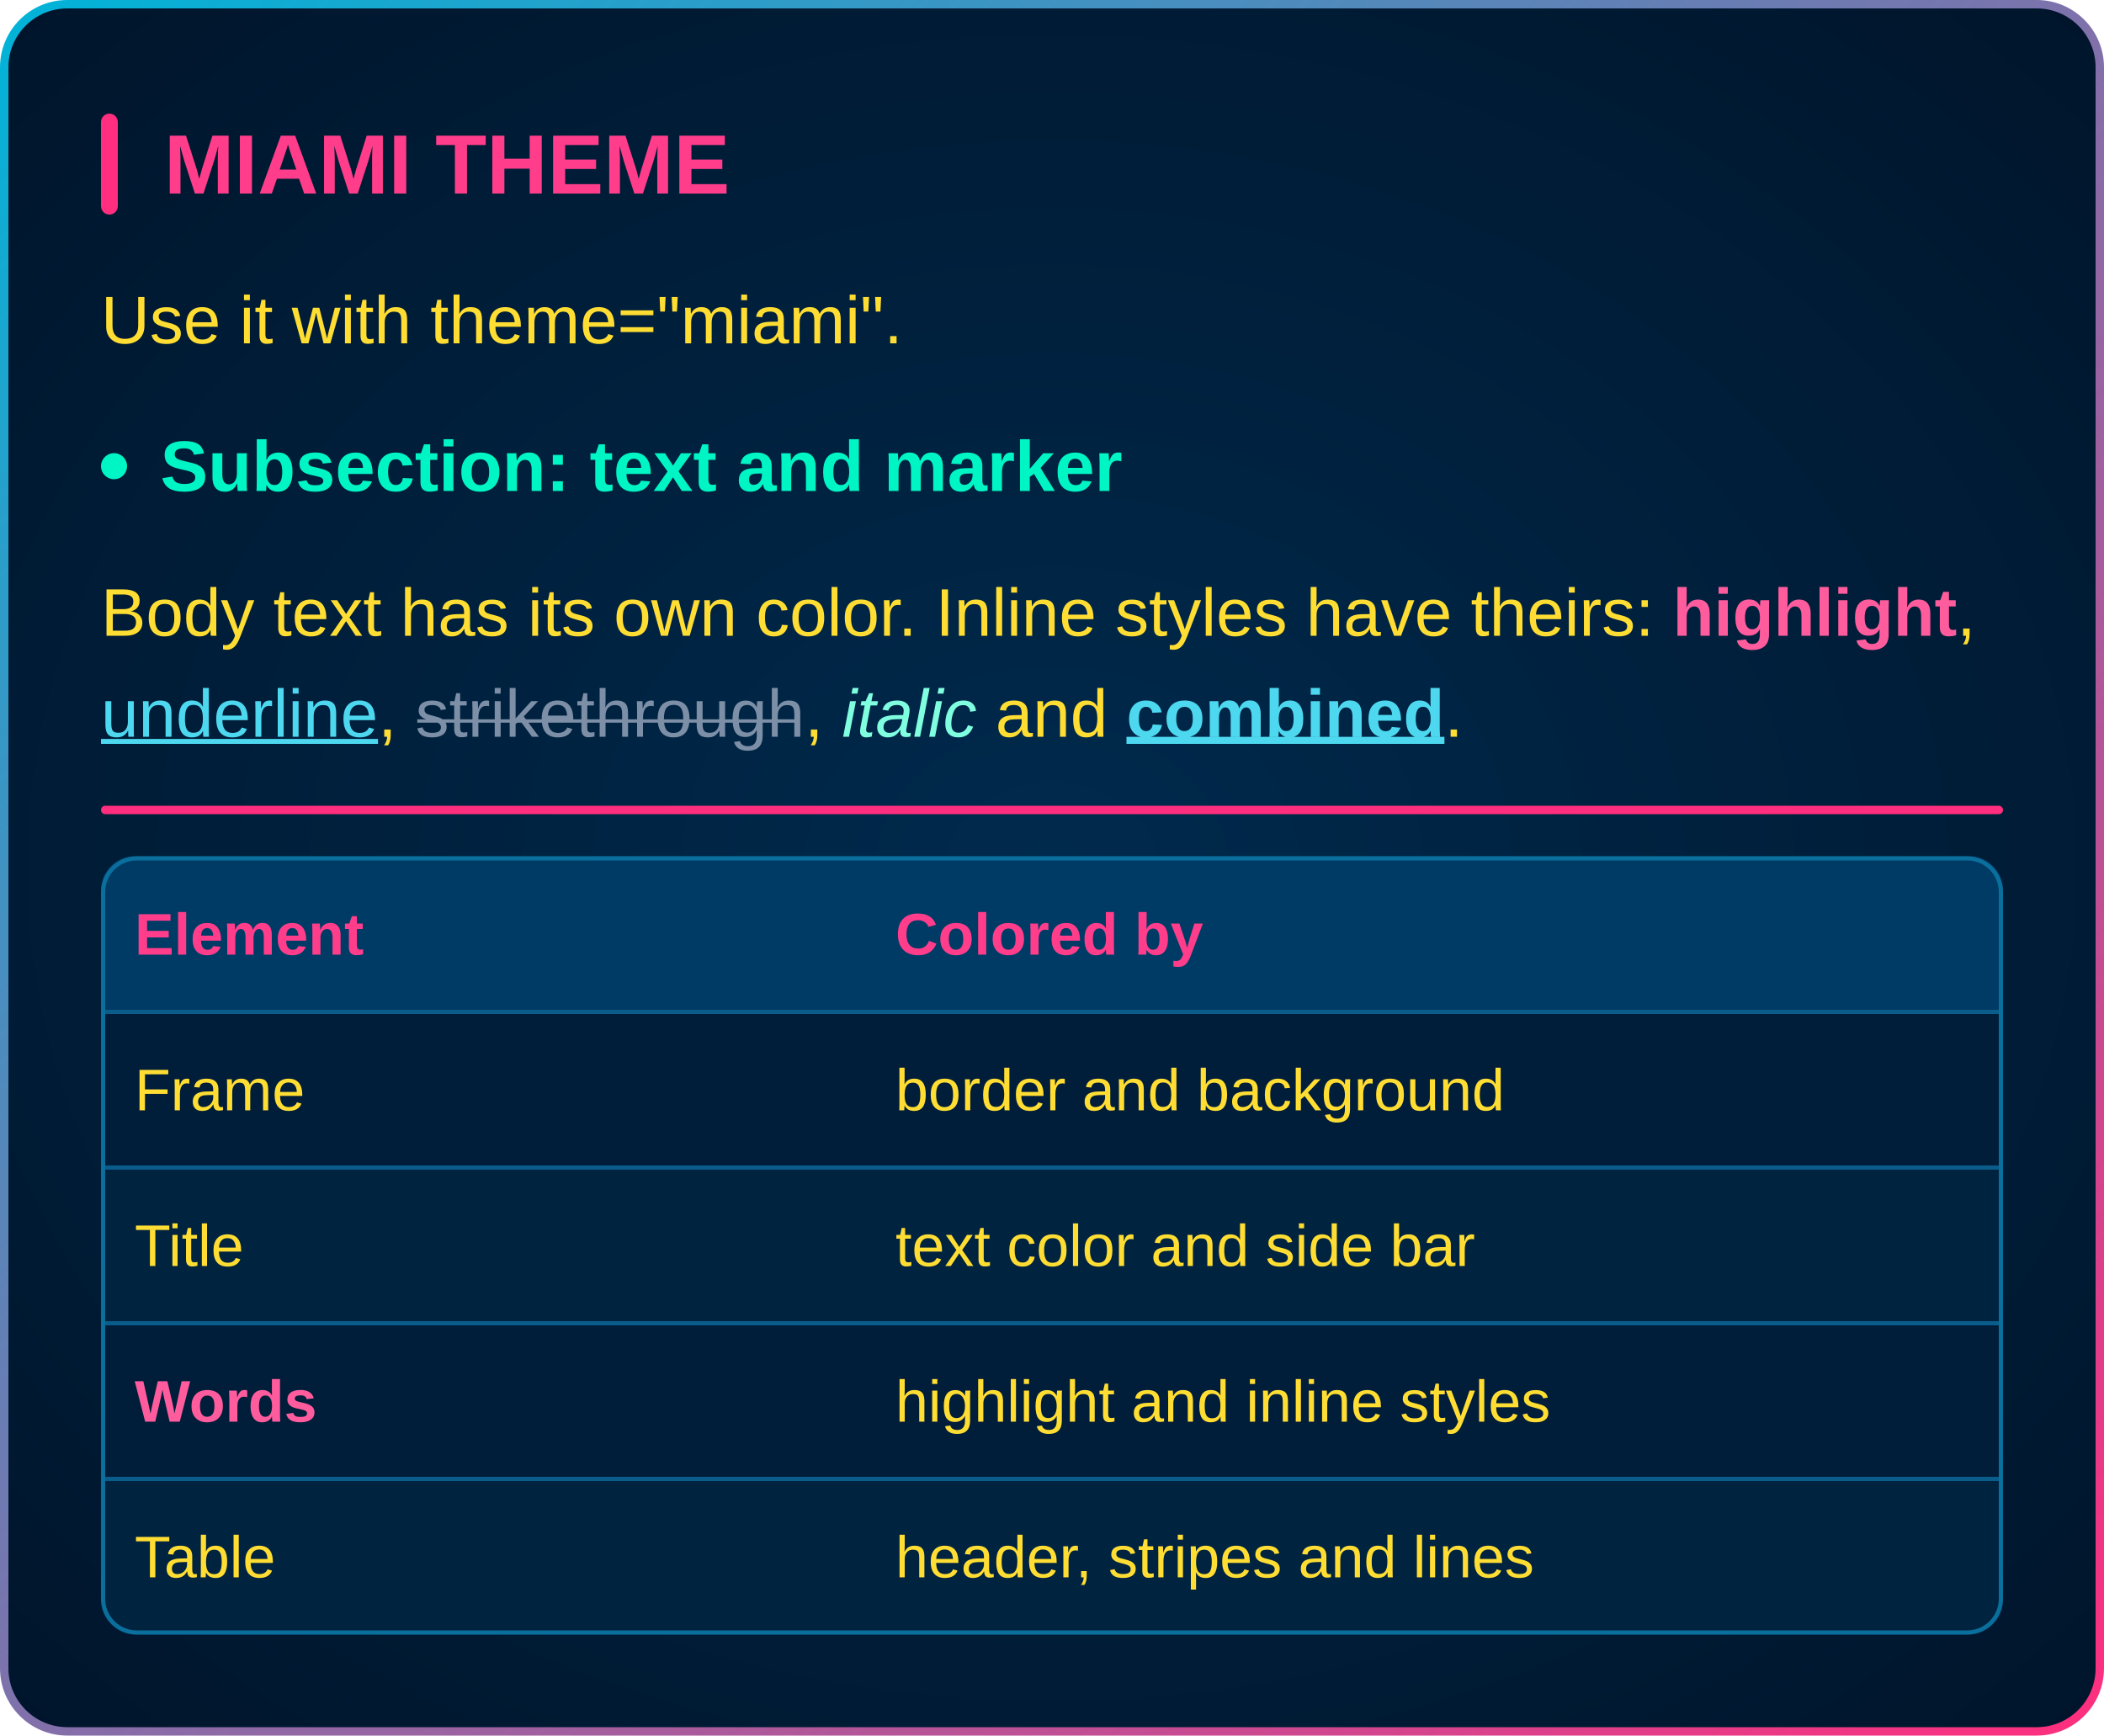
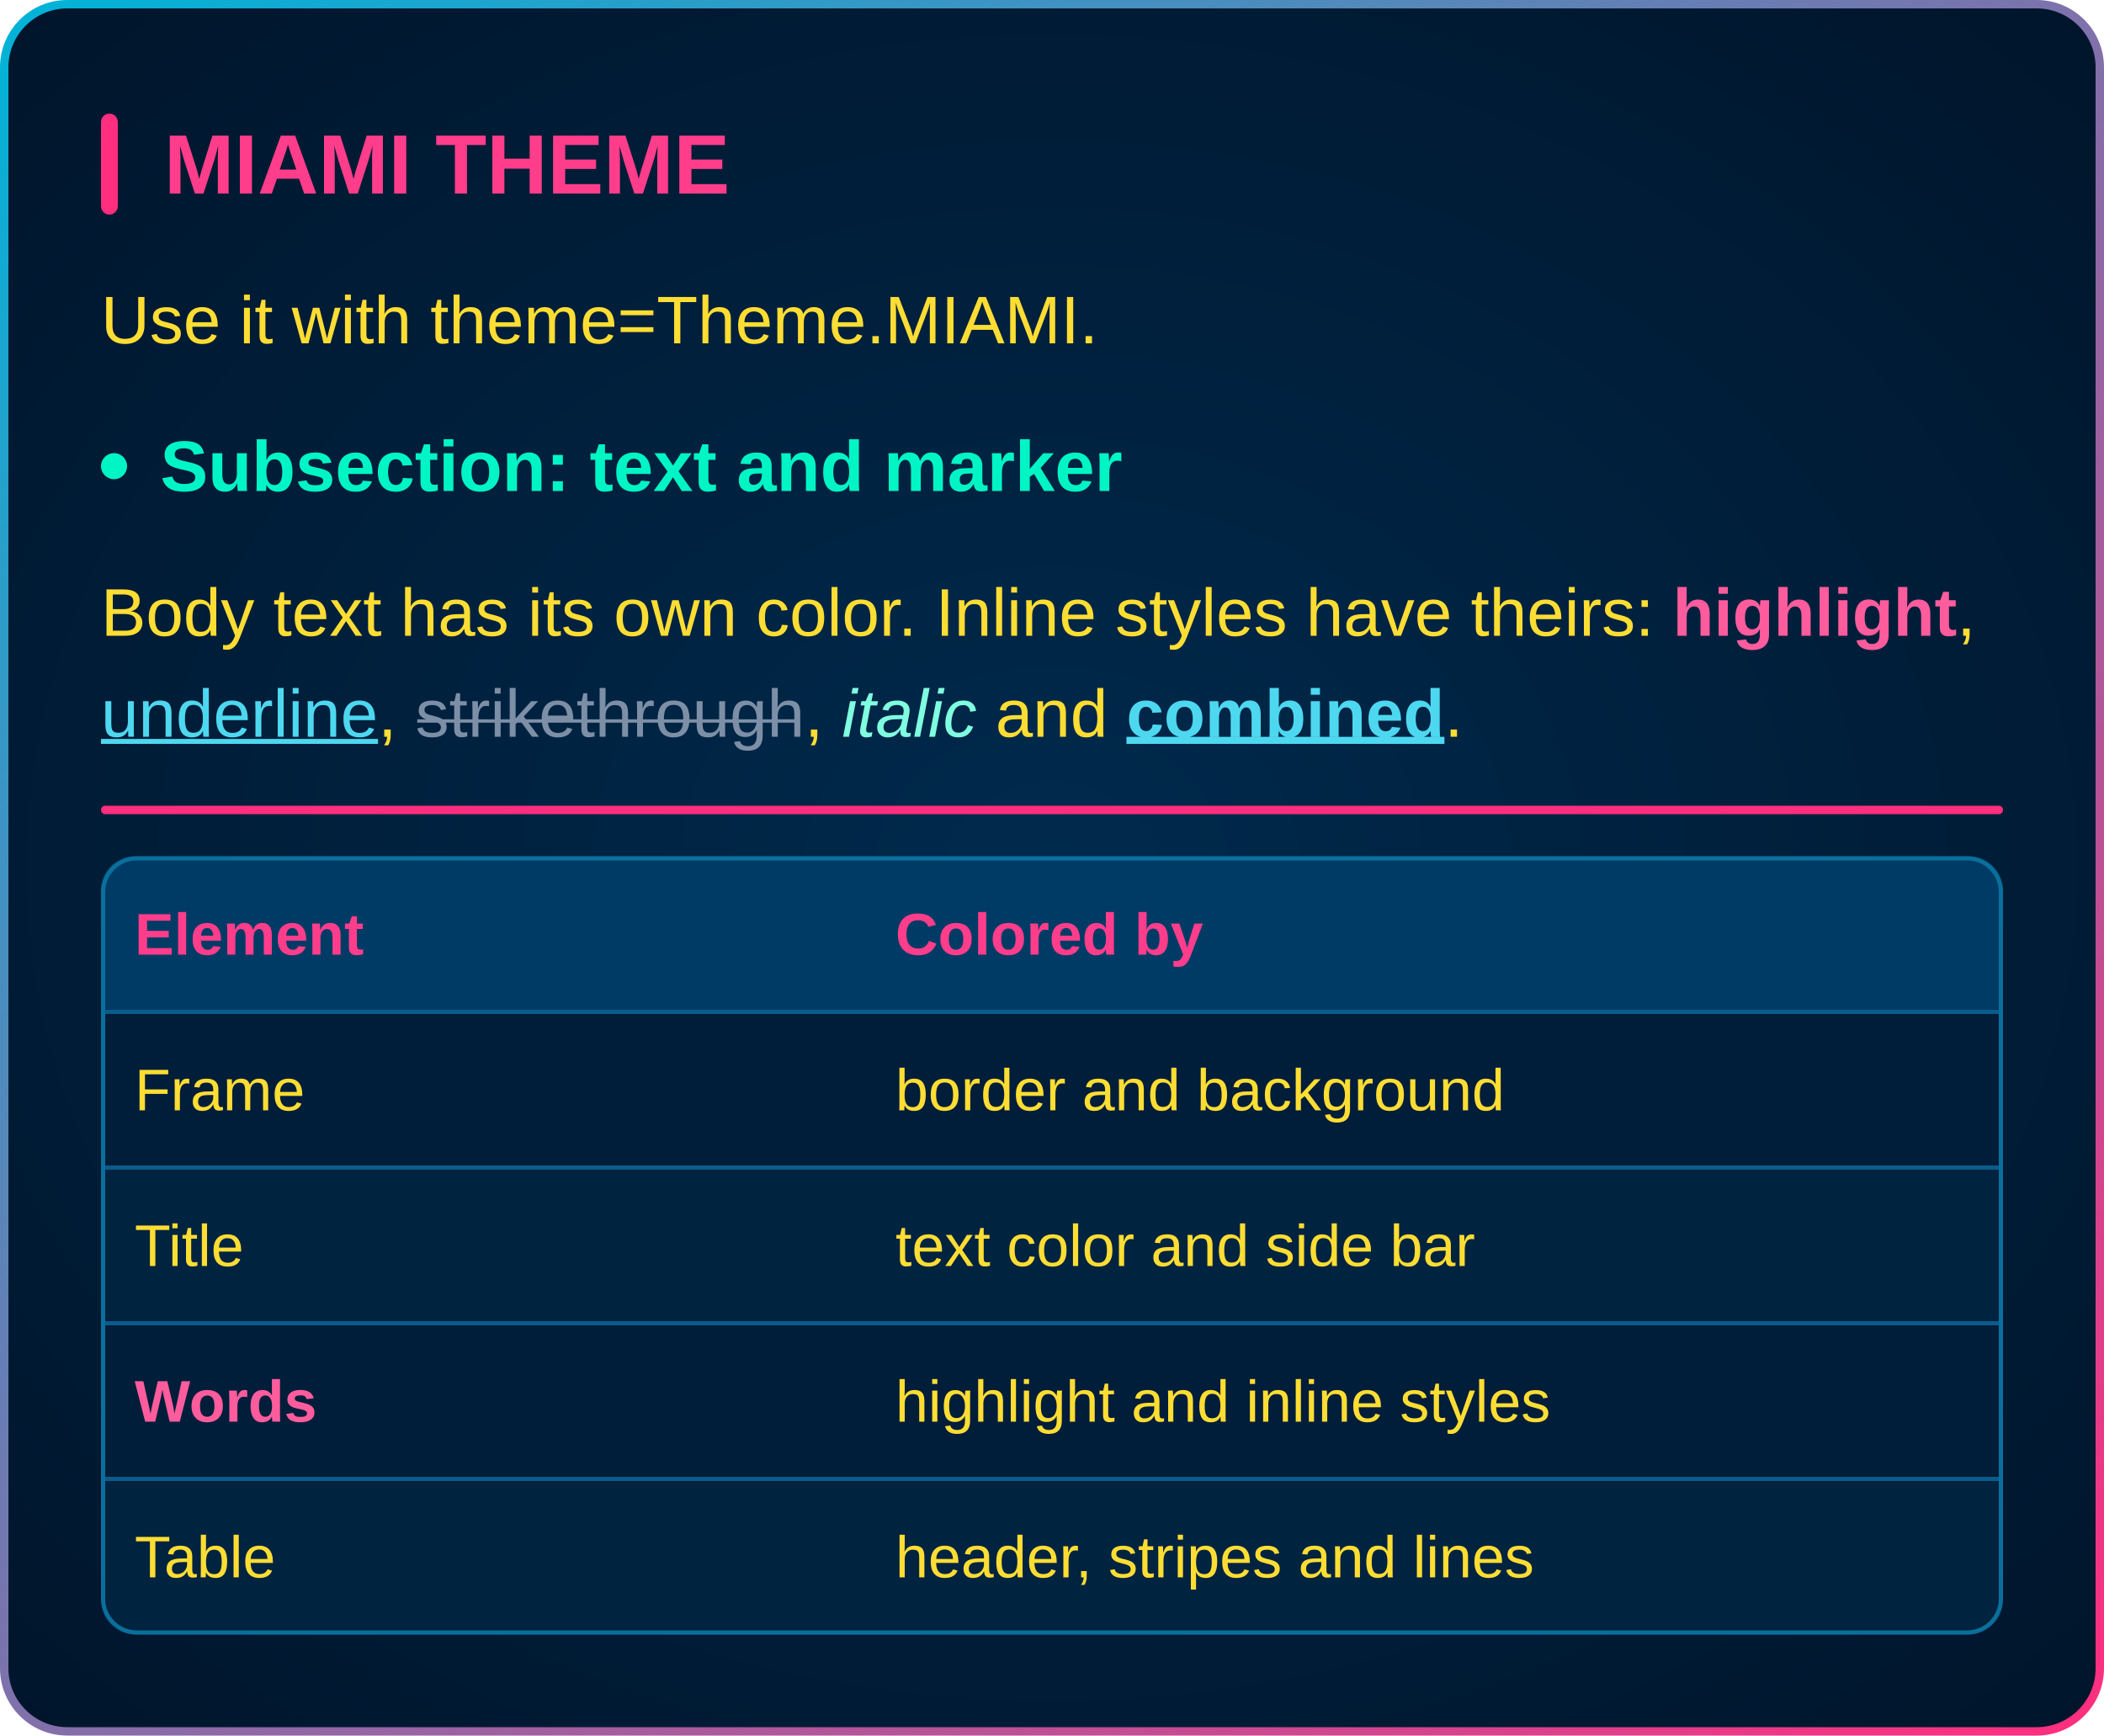
<svg xmlns="http://www.w3.org/2000/svg" width="500" height="412.5" viewBox="0 0 500 412.5">
  <style>
@keyframes entry {
  from { opacity: 0; transform: translateY(-24px); } to { opacity: 1; transform: none; }
}
.entry {
  animation: entry 0.8s ease-out both;
  transform-box: fill-box;
  transform-origin: center;
}
@media (prefers-reduced-motion: reduce) {
  .entry { animation: none; }
}
</style>
  <g class="entry">
    <defs>
      <radialGradient id="background" cx="0.5" cy="0.5" r="0.7">
        <stop offset="0" stop-color="#002A4D" />
        <stop offset="1" stop-color="#00152B" />
      </radialGradient>
      <linearGradient id="border" x1="0" y1="0" x2="1" y2="1">
        <stop offset="0" stop-color="#00B4D8" />
        <stop offset="1" stop-color="#FF2E7E" />
      </linearGradient>
    </defs>
    <rect x="1" y="1" width="498" height="410.5" rx="15" fill="url(#background)" stroke="none" stroke-width="2" />
    <rect x="1" y="1" width="498" height="410.5" rx="15" fill="none" stroke="url(#border)" stroke-width="2" />
    <g font-family="Arial, Helvetica, sans-serif">
      <rect x="24.0" y="27.0" width="4" height="24.0" rx="2" fill="#FF2E7E" />
      <text x="39.0" y="46.0" font-size="20" fill="#FF3D8B" font-weight="700">MIAMI THEME</text>
-       <text x="24.0" y="81.6" font-size="16" fill="#FFDD33">Use it with theme="miami".</text>
+       <text x="24.0" y="81.6" font-size="16" fill="#FFDD33">Use it with theme=Theme.MIAMI.</text>
      <circle cx="27.1" cy="110.8" r="3.1" fill="#00F5C4" />
      <text x="38.1" y="116.7" font-size="17" fill="#00F5C4" font-weight="700">Subsection: text and marker</text>
      <text x="24.0" y="151.1" font-size="16" fill="#FFDD33">Body text has its own color. Inline styles have theirs: <tspan fill="#FF5C9D" font-weight="700">highlight</tspan>,</text>
      <text x="24.0" y="175.1" font-size="16" fill="#FFDD33">
        <tspan fill="#4DD8F0" text-decoration="underline">underline</tspan>, <tspan fill="#7D8FA6" text-decoration="line-through">strikethrough</tspan>, <tspan fill="#7FFFE0" font-style="italic">italic</tspan> and <tspan fill="#4DD8F0" font-weight="700" text-decoration="underline">combined</tspan>.</text>
      <rect x="24.0" y="191.5" width="452.0" height="2" rx="1" fill="#FF2E7E" />
      <clipPath id="table-clip-24-204">
        <rect x="24.0" y="203.5" width="452.0" height="185.0" rx="8" />
      </clipPath>
      <g clip-path="url(#table-clip-24-204)">
        <rect x="24.0" y="203.5" width="452.0" height="185.0" fill="#001D3A" />
        <rect x="24.0" y="203.5" width="452.0" height="37.0" fill="#003B66" />
        <rect x="24.0" y="277.5" width="452.0" height="37.0" fill="#002340" />
        <rect x="24.0" y="351.5" width="452.0" height="37.0" fill="#002340" />
      </g>
      <line x1="24.0" y1="240.5" x2="476.0" y2="240.5" stroke="#0A5C8A" stroke-width="1" />
      <line x1="24.0" y1="277.5" x2="476.0" y2="277.5" stroke="#0A5C8A" stroke-width="1" />
      <line x1="24.0" y1="314.5" x2="476.0" y2="314.5" stroke="#0A5C8A" stroke-width="1" />
      <line x1="24.0" y1="351.5" x2="476.0" y2="351.5" stroke="#0A5C8A" stroke-width="1" />
      <text x="32.0" y="226.9" font-size="14" fill="#FF3D8B" font-weight="700">Element</text>
      <text x="212.8" y="226.9" font-size="14" fill="#FF3D8B" font-weight="700">Colored by</text>
      <text x="32.0" y="263.9" font-size="14" fill="#FFDD33">Frame</text>
      <text x="212.8" y="263.9" font-size="14" fill="#FFDD33">border and background</text>
      <text x="32.0" y="300.9" font-size="14" fill="#FFDD33">Title</text>
      <text x="212.8" y="300.9" font-size="14" fill="#FFDD33">text color and side bar</text>
      <text x="32.0" y="337.9" font-size="14" fill="#FFDD33">
        <tspan fill="#FF5C9D" font-weight="700">Words</tspan>
      </text>
      <text x="212.8" y="337.9" font-size="14" fill="#FFDD33">highlight and inline styles</text>
      <text x="32.0" y="374.9" font-size="14" fill="#FFDD33">Table</text>
      <text x="212.8" y="374.9" font-size="14" fill="#FFDD33">header, stripes and lines</text>
      <rect x="24.5" y="204.0" width="451.0" height="184.0" rx="8" fill="none" stroke="#0A6F9C" stroke-width="1" />
    </g>
  </g>
</svg>
